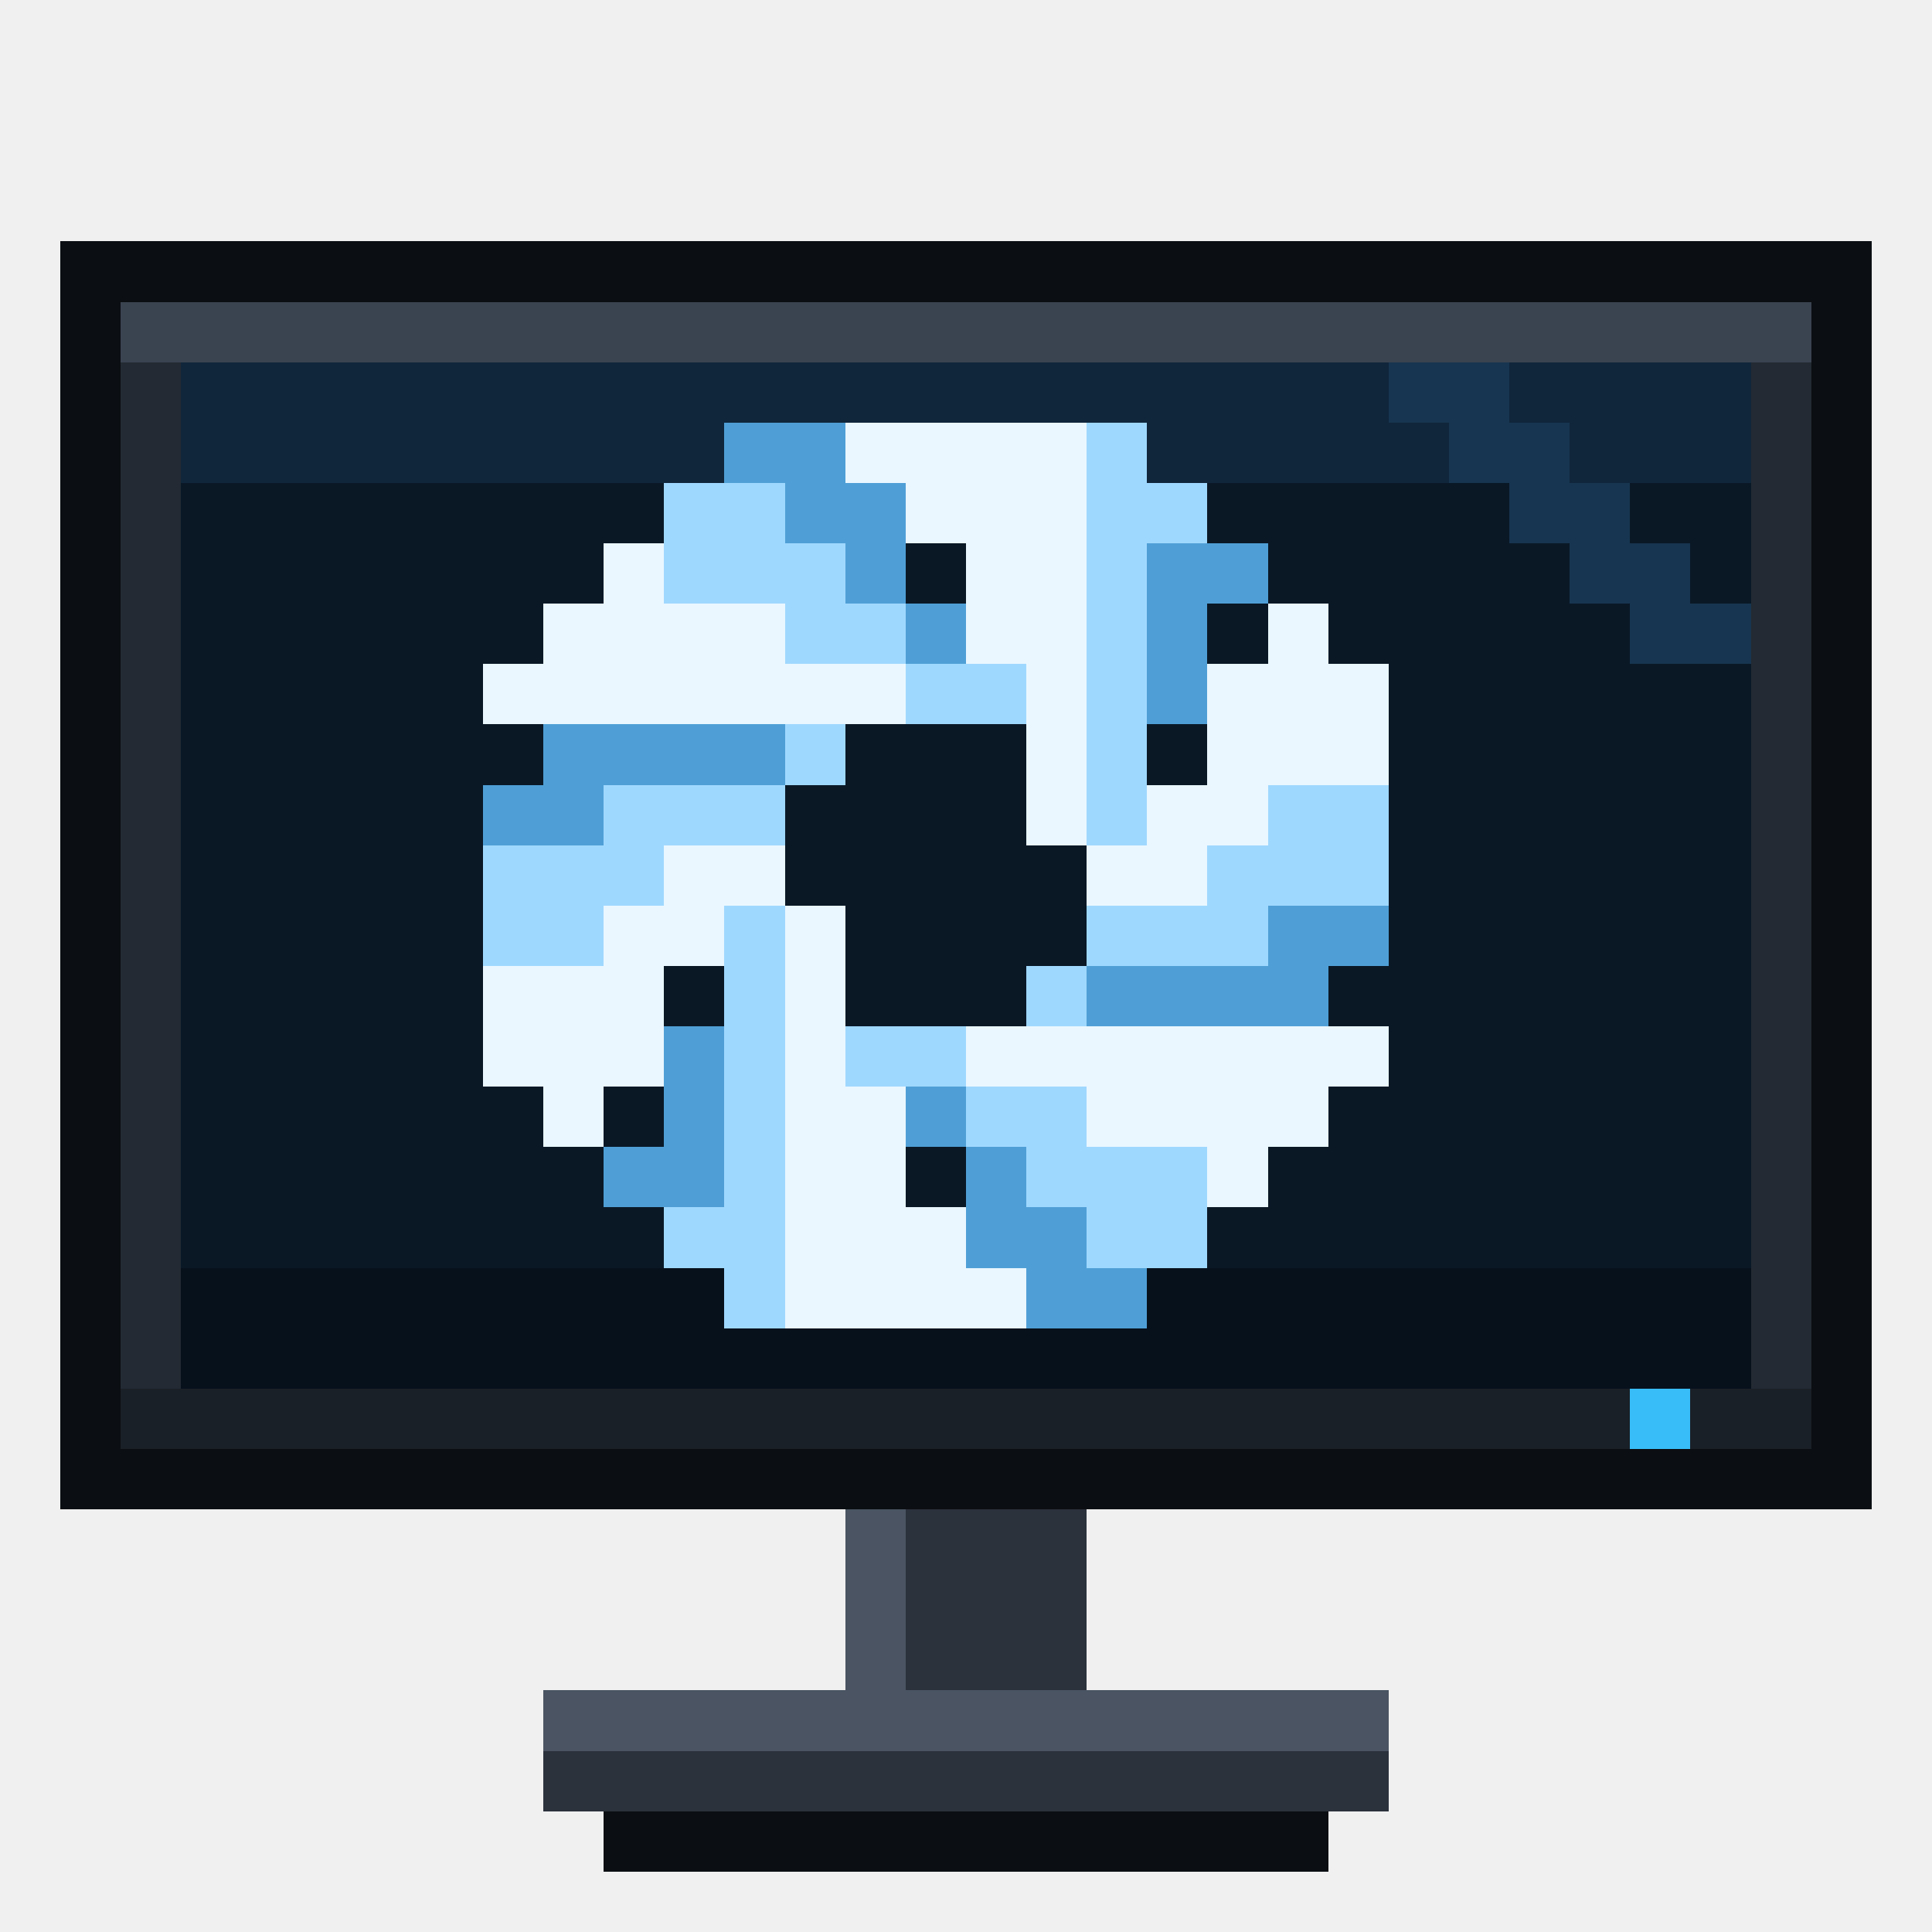
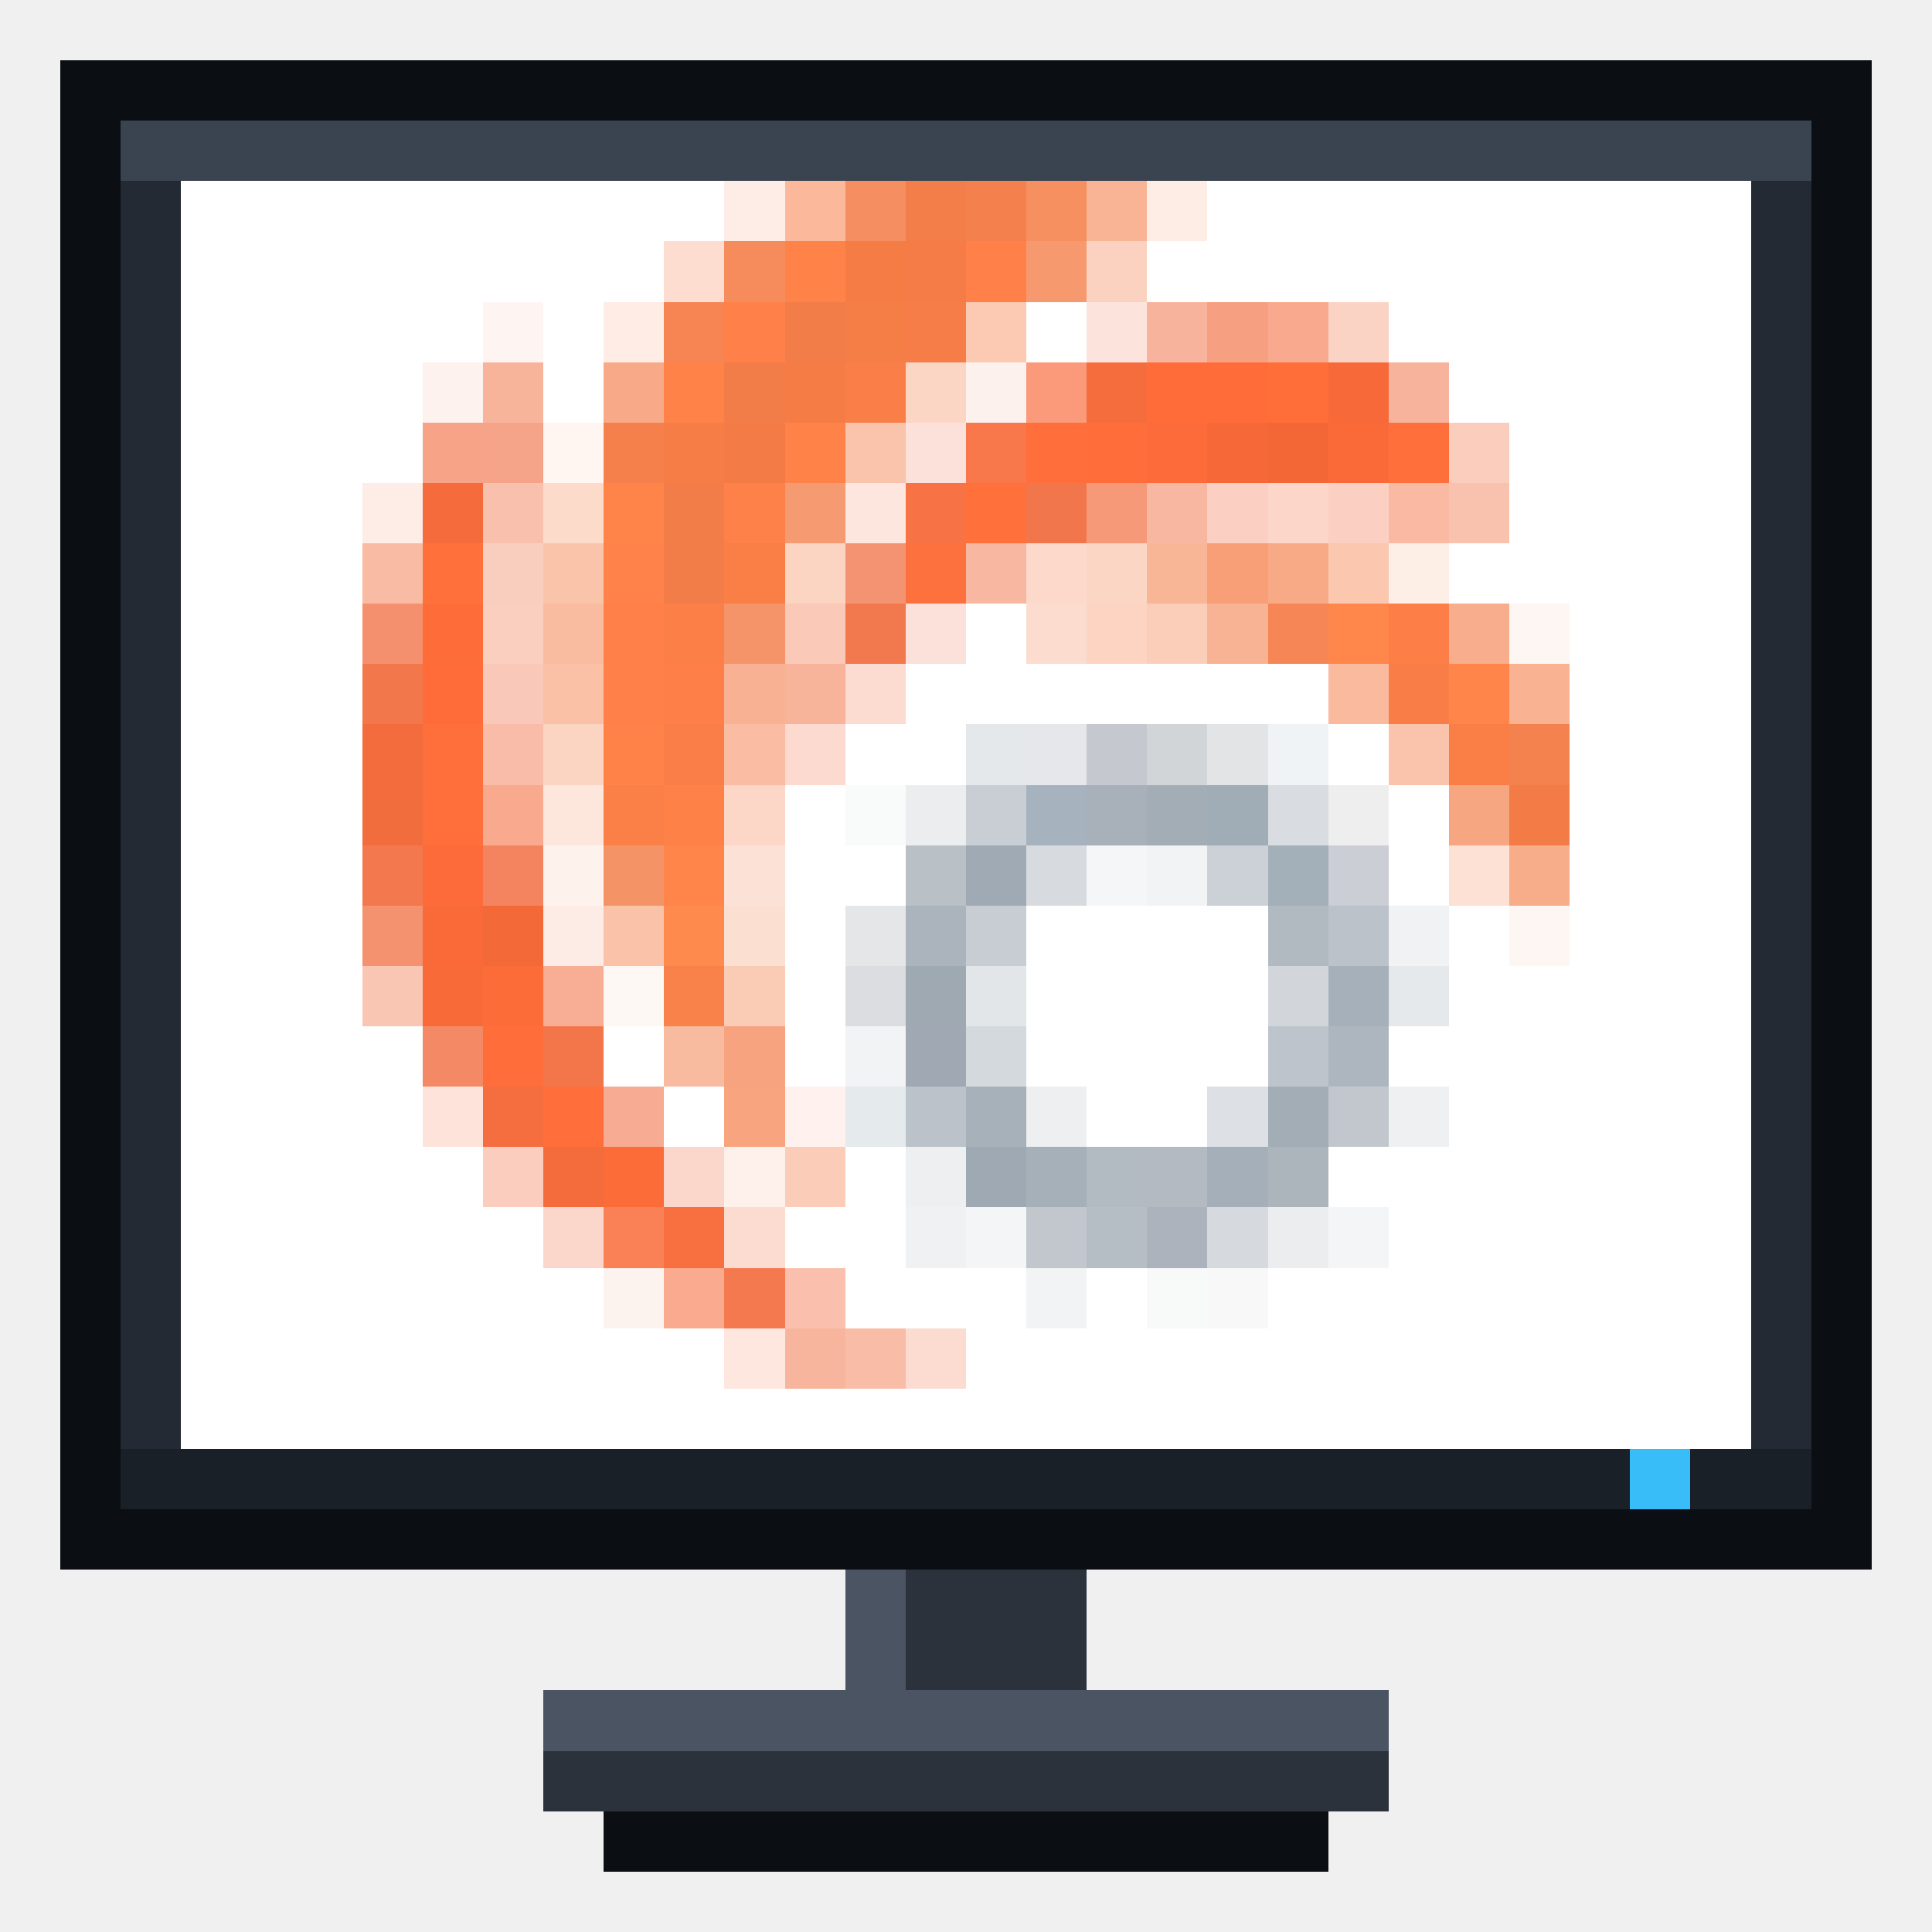
<svg xmlns="http://www.w3.org/2000/svg" viewBox="0 0 32 32" shape-rendering="crispEdges">
-   <rect x="1" y="4" width="30" height="1" fill="#0b0e12" />
+   <rect x="1" y="1" width="30" height="1" fill="#0b0e12" />
+   <rect x="1" y="2" width="1" height="1" fill="#0b0e12" />
+   <rect x="2" y="2" width="28" height="1" fill="#3a4350" />
+   <rect x="30" y="2" width="1" height="1" fill="#0b0e12" />
+   <rect x="1" y="3" width="1" height="1" fill="#0b0e12" />
+   <rect x="2" y="3" width="1" height="1" fill="#232a33" />
+   <rect x="3" y="3" width="9" height="1" fill="#ffffff" />
+   <rect x="12" y="3" width="1" height="1" fill="#fdede6" />
+   <rect x="13" y="3" width="1" height="1" fill="#fbb89a" />
+   <rect x="14" y="3" width="1" height="1" fill="#f58e61" />
+   <rect x="15" y="3" width="1" height="1" fill="#f47e49" />
+   <rect x="16" y="3" width="1" height="1" fill="#f4804e" />
+   <rect x="17" y="3" width="1" height="1" fill="#f69061" />
+   <rect x="18" y="3" width="1" height="1" fill="#f9b395" />
+   <rect x="19" y="3" width="1" height="1" fill="#fdede5" />
+   <rect x="20" y="3" width="9" height="1" fill="#ffffff" />
+   <rect x="29" y="3" width="1" height="1" fill="#232a33" />
+   <rect x="30" y="3" width="1" height="1" fill="#0b0e12" />
+   <rect x="1" y="4" width="1" height="1" fill="#0b0e12" />
+   <rect x="2" y="4" width="1" height="1" fill="#232a33" />
+   <rect x="3" y="4" width="8" height="1" fill="#ffffff" />
+   <rect x="11" y="4" width="1" height="1" fill="#fcddd0" />
+   <rect x="12" y="4" width="1" height="1" fill="#f68b5b" />
+   <rect x="13" y="4" width="1" height="1" fill="#ff8249" />
+   <rect x="14" y="4" width="1" height="1" fill="#f67c46" />
+   <rect x="15" y="4" width="1" height="1" fill="#f57c46" />
+   <rect x="16" y="4" width="1" height="1" fill="#ff8149" />
+   <rect x="17" y="4" width="1" height="1" fill="#f6996e" />
+   <rect x="18" y="4" width="1" height="1" fill="#fbd2c0" />
+   <rect x="19" y="4" width="10" height="1" fill="#ffffff" />
+   <rect x="29" y="4" width="1" height="1" fill="#232a33" />
+   <rect x="30" y="4" width="1" height="1" fill="#0b0e12" />
  <rect x="1" y="5" width="1" height="1" fill="#0b0e12" />
-   <rect x="2" y="5" width="28" height="1" fill="#3a4350" />
+   <rect x="2" y="5" width="1" height="1" fill="#232a33" />
+   <rect x="3" y="5" width="5" height="1" fill="#ffffff" />
+   <rect x="8" y="5" width="1" height="1" fill="#fef5f3" />
+   <rect x="9" y="5" width="1" height="1" fill="#ffffff" />
+   <rect x="10" y="5" width="1" height="1" fill="#feece5" />
+   <rect x="11" y="5" width="1" height="1" fill="#f78554" />
+   <rect x="12" y="5" width="1" height="1" fill="#ff8048" />
+   <rect x="13" y="5" width="1" height="1" fill="#f27d48" />
+   <rect x="14" y="5" width="1" height="1" fill="#f57d46" />
+   <rect x="15" y="5" width="1" height="1" fill="#f67d47" />
+   <rect x="16" y="5" width="1" height="1" fill="#fcc9b3" />
+   <rect x="17" y="5" width="1" height="1" fill="#ffffff" />
+   <rect x="18" y="5" width="1" height="1" fill="#fce4dd" />
+   <rect x="19" y="5" width="1" height="1" fill="#f8b39c" />
+   <rect x="20" y="5" width="1" height="1" fill="#f69f81" />
+   <rect x="21" y="5" width="1" height="1" fill="#f9a98e" />
+   <rect x="22" y="5" width="1" height="1" fill="#fbd3c5" />
+   <rect x="23" y="5" width="6" height="1" fill="#ffffff" />
+   <rect x="29" y="5" width="1" height="1" fill="#232a33" />
  <rect x="30" y="5" width="1" height="1" fill="#0b0e12" />
  <rect x="1" y="6" width="1" height="1" fill="#0b0e12" />
  <rect x="2" y="6" width="1" height="1" fill="#232a33" />
-   <rect x="3" y="6" width="20" height="1" fill="#10263b" />
-   <rect x="23" y="6" width="2" height="1" fill="#173550" />
-   <rect x="25" y="6" width="4" height="1" fill="#10263b" />
+   <rect x="3" y="6" width="4" height="1" fill="#ffffff" />
+   <rect x="7" y="6" width="1" height="1" fill="#fef2ee" />
+   <rect x="8" y="6" width="1" height="1" fill="#f8b39b" />
+   <rect x="9" y="6" width="1" height="1" fill="#ffffff" />
+   <rect x="10" y="6" width="1" height="1" fill="#f8a987" />
+   <rect x="11" y="6" width="1" height="1" fill="#ff8349" />
+   <rect x="12" y="6" width="1" height="1" fill="#f37d48" />
+   <rect x="13" y="6" width="1" height="1" fill="#f67c46" />
+   <rect x="14" y="6" width="1" height="1" fill="#fa7e48" />
+   <rect x="15" y="6" width="1" height="1" fill="#fbd6c4" />
+   <rect x="16" y="6" width="1" height="1" fill="#fdf1ee" />
+   <rect x="17" y="6" width="1" height="1" fill="#fa9a7a" />
+   <rect x="18" y="6" width="1" height="1" fill="#f56d3d" />
+   <rect x="19" y="6" width="1" height="1" fill="#ff6c3a" />
+   <rect x="20" y="6" width="1" height="1" fill="#ff6c39" />
+   <rect x="21" y="6" width="1" height="1" fill="#ff6d39" />
+   <rect x="22" y="6" width="1" height="1" fill="#f86939" />
+   <rect x="23" y="6" width="1" height="1" fill="#f7b39b" />
+   <rect x="24" y="6" width="5" height="1" fill="#ffffff" />
  <rect x="29" y="6" width="1" height="1" fill="#232a33" />
  <rect x="30" y="6" width="1" height="1" fill="#0b0e12" />
  <rect x="1" y="7" width="1" height="1" fill="#0b0e12" />
  <rect x="2" y="7" width="1" height="1" fill="#232a33" />
-   <rect x="3" y="7" width="9" height="1" fill="#10263b" />
-   <rect x="12" y="7" width="2" height="1" fill="#4f9fd6" />
-   <rect x="14" y="7" width="4" height="1" fill="#eaf7ff" />
-   <rect x="18" y="7" width="1" height="1" fill="#9fd8ff" />
-   <rect x="19" y="7" width="5" height="1" fill="#10263b" />
-   <rect x="24" y="7" width="2" height="1" fill="#173550" />
-   <rect x="26" y="7" width="3" height="1" fill="#10263b" />
+   <rect x="3" y="7" width="4" height="1" fill="#ffffff" />
+   <rect x="7" y="7" width="1" height="1" fill="#f6a387" />
+   <rect x="8" y="7" width="1" height="1" fill="#f6a489" />
+   <rect x="9" y="7" width="1" height="1" fill="#fff6f1" />
+   <rect x="10" y="7" width="1" height="1" fill="#f6804c" />
+   <rect x="11" y="7" width="1" height="1" fill="#f67d46" />
+   <rect x="12" y="7" width="1" height="1" fill="#f37c46" />
+   <rect x="13" y="7" width="1" height="1" fill="#ff8249" />
+   <rect x="14" y="7" width="1" height="1" fill="#fac3ab" />
+   <rect x="15" y="7" width="1" height="1" fill="#fbe1d9" />
+   <rect x="16" y="7" width="1" height="1" fill="#f8774b" />
+   <rect x="17" y="7" width="1" height="1" fill="#ff6e3b" />
+   <rect x="18" y="7" width="1" height="1" fill="#ff6d3a" />
+   <rect x="19" y="7" width="1" height="1" fill="#fc6b39" />
+   <rect x="20" y="7" width="1" height="1" fill="#f66837" />
+   <rect x="21" y="7" width="1" height="1" fill="#f36737" />
+   <rect x="22" y="7" width="1" height="1" fill="#f96a38" />
+   <rect x="23" y="7" width="1" height="1" fill="#ff6f3b" />
+   <rect x="24" y="7" width="1" height="1" fill="#facdbd" />
+   <rect x="25" y="7" width="4" height="1" fill="#ffffff" />
  <rect x="29" y="7" width="1" height="1" fill="#232a33" />
  <rect x="30" y="7" width="1" height="1" fill="#0b0e12" />
  <rect x="1" y="8" width="1" height="1" fill="#0b0e12" />
  <rect x="2" y="8" width="1" height="1" fill="#232a33" />
-   <rect x="3" y="8" width="8" height="1" fill="#0a1826" />
-   <rect x="11" y="8" width="2" height="1" fill="#9fd8ff" />
-   <rect x="13" y="8" width="2" height="1" fill="#4f9fd6" />
-   <rect x="15" y="8" width="3" height="1" fill="#eaf7ff" />
-   <rect x="18" y="8" width="2" height="1" fill="#9fd8ff" />
-   <rect x="20" y="8" width="5" height="1" fill="#0a1826" />
-   <rect x="25" y="8" width="2" height="1" fill="#173550" />
-   <rect x="27" y="8" width="2" height="1" fill="#0a1826" />
+   <rect x="3" y="8" width="3" height="1" fill="#ffffff" />
+   <rect x="6" y="8" width="1" height="1" fill="#feece6" />
+   <rect x="7" y="8" width="1" height="1" fill="#f66b3c" />
+   <rect x="8" y="8" width="1" height="1" fill="#f9c0ad" />
+   <rect x="9" y="8" width="1" height="1" fill="#fcdbcb" />
+   <rect x="10" y="8" width="1" height="1" fill="#ff844a" />
+   <rect x="11" y="8" width="1" height="1" fill="#f27d48" />
+   <rect x="12" y="8" width="1" height="1" fill="#fd8148" />
+   <rect x="13" y="8" width="1" height="1" fill="#f69b71" />
+   <rect x="14" y="8" width="1" height="1" fill="#fde6de" />
+   <rect x="15" y="8" width="1" height="1" fill="#f77346" />
+   <rect x="16" y="8" width="1" height="1" fill="#ff703b" />
+   <rect x="17" y="8" width="1" height="1" fill="#f2764b" />
+   <rect x="18" y="8" width="1" height="1" fill="#f59979" />
+   <rect x="19" y="8" width="1" height="1" fill="#f8b7a1" />
+   <rect x="20" y="8" width="1" height="1" fill="#fbd0c2" />
+   <rect x="21" y="8" width="1" height="1" fill="#fbd6c9" />
+   <rect x="22" y="8" width="1" height="1" fill="#fbd0c3" />
+   <rect x="23" y="8" width="1" height="1" fill="#fab9a3" />
+   <rect x="24" y="8" width="1" height="1" fill="#f9c2ae" />
+   <rect x="25" y="8" width="4" height="1" fill="#ffffff" />
  <rect x="29" y="8" width="1" height="1" fill="#232a33" />
  <rect x="30" y="8" width="1" height="1" fill="#0b0e12" />
  <rect x="1" y="9" width="1" height="1" fill="#0b0e12" />
  <rect x="2" y="9" width="1" height="1" fill="#232a33" />
-   <rect x="3" y="9" width="7" height="1" fill="#0a1826" />
-   <rect x="10" y="9" width="1" height="1" fill="#eaf7ff" />
-   <rect x="11" y="9" width="3" height="1" fill="#9fd8ff" />
-   <rect x="14" y="9" width="1" height="1" fill="#4f9fd6" />
-   <rect x="15" y="9" width="1" height="1" fill="#0a1826" />
-   <rect x="16" y="9" width="2" height="1" fill="#eaf7ff" />
-   <rect x="18" y="9" width="1" height="1" fill="#9fd8ff" />
-   <rect x="19" y="9" width="2" height="1" fill="#4f9fd6" />
-   <rect x="21" y="9" width="5" height="1" fill="#0a1826" />
-   <rect x="26" y="9" width="2" height="1" fill="#173550" />
-   <rect x="28" y="9" width="1" height="1" fill="#0a1826" />
+   <rect x="3" y="9" width="3" height="1" fill="#ffffff" />
+   <rect x="6" y="9" width="1" height="1" fill="#fabba5" />
+   <rect x="7" y="9" width="1" height="1" fill="#ff703b" />
+   <rect x="8" y="9" width="1" height="1" fill="#facebe" />
+   <rect x="9" y="9" width="1" height="1" fill="#fac4aa" />
+   <rect x="10" y="9" width="1" height="1" fill="#ff824a" />
+   <rect x="11" y="9" width="1" height="1" fill="#f37d48" />
+   <rect x="12" y="9" width="1" height="1" fill="#f97f47" />
+   <rect x="13" y="9" width="1" height="1" fill="#fcd4c2" />
+   <rect x="14" y="9" width="1" height="1" fill="#f49371" />
+   <rect x="15" y="9" width="1" height="1" fill="#fd713f" />
+   <rect x="16" y="9" width="1" height="1" fill="#f7b7a0" />
+   <rect x="17" y="9" width="1" height="1" fill="#fcd9cb" />
+   <rect x="18" y="9" width="1" height="1" fill="#fbd6c4" />
+   <rect x="19" y="9" width="1" height="1" fill="#f9b697" />
+   <rect x="20" y="9" width="1" height="1" fill="#f89f77" />
+   <rect x="21" y="9" width="1" height="1" fill="#f8aa87" />
+   <rect x="22" y="9" width="1" height="1" fill="#fbc7af" />
+   <rect x="23" y="9" width="1" height="1" fill="#fdeee6" />
+   <rect x="24" y="9" width="5" height="1" fill="#ffffff" />
  <rect x="29" y="9" width="1" height="1" fill="#232a33" />
  <rect x="30" y="9" width="1" height="1" fill="#0b0e12" />
  <rect x="1" y="10" width="1" height="1" fill="#0b0e12" />
  <rect x="2" y="10" width="1" height="1" fill="#232a33" />
-   <rect x="3" y="10" width="6" height="1" fill="#0a1826" />
-   <rect x="9" y="10" width="4" height="1" fill="#eaf7ff" />
-   <rect x="13" y="10" width="2" height="1" fill="#9fd8ff" />
-   <rect x="15" y="10" width="1" height="1" fill="#4f9fd6" />
-   <rect x="16" y="10" width="2" height="1" fill="#eaf7ff" />
-   <rect x="18" y="10" width="1" height="1" fill="#9fd8ff" />
-   <rect x="19" y="10" width="1" height="1" fill="#4f9fd6" />
-   <rect x="20" y="10" width="1" height="1" fill="#0a1826" />
-   <rect x="21" y="10" width="1" height="1" fill="#eaf7ff" />
-   <rect x="22" y="10" width="5" height="1" fill="#0a1826" />
-   <rect x="27" y="10" width="2" height="1" fill="#173550" />
+   <rect x="3" y="10" width="3" height="1" fill="#ffffff" />
+   <rect x="6" y="10" width="1" height="1" fill="#f5906f" />
+   <rect x="7" y="10" width="1" height="1" fill="#fe6d39" />
+   <rect x="8" y="10" width="1" height="1" fill="#fbcfc0" />
+   <rect x="9" y="10" width="1" height="1" fill="#f9bca0" />
+   <rect x="10" y="10" width="1" height="1" fill="#ff8149" />
+   <rect x="11" y="10" width="1" height="1" fill="#fc7f47" />
+   <rect x="12" y="10" width="1" height="1" fill="#f59469" />
+   <rect x="13" y="10" width="1" height="1" fill="#fac9b7" />
+   <rect x="14" y="10" width="1" height="1" fill="#f2784e" />
+   <rect x="15" y="10" width="1" height="1" fill="#fbe1d9" />
+   <rect x="16" y="10" width="1" height="1" fill="#ffffff" />
+   <rect x="17" y="10" width="1" height="1" fill="#fcdccf" />
+   <rect x="18" y="10" width="1" height="1" fill="#fdd4c2" />
+   <rect x="19" y="10" width="1" height="1" fill="#fbceba" />
+   <rect x="20" y="10" width="1" height="1" fill="#f7b394" />
+   <rect x="21" y="10" width="1" height="1" fill="#f68656" />
+   <rect x="22" y="10" width="1" height="1" fill="#ff874c" />
+   <rect x="23" y="10" width="1" height="1" fill="#fd7f47" />
+   <rect x="24" y="10" width="1" height="1" fill="#f8ad8c" />
+   <rect x="25" y="10" width="1" height="1" fill="#fef6f3" />
+   <rect x="26" y="10" width="3" height="1" fill="#ffffff" />
  <rect x="29" y="10" width="1" height="1" fill="#232a33" />
  <rect x="30" y="10" width="1" height="1" fill="#0b0e12" />
  <rect x="1" y="11" width="1" height="1" fill="#0b0e12" />
  <rect x="2" y="11" width="1" height="1" fill="#232a33" />
-   <rect x="3" y="11" width="5" height="1" fill="#0a1826" />
-   <rect x="8" y="11" width="7" height="1" fill="#eaf7ff" />
-   <rect x="15" y="11" width="2" height="1" fill="#9fd8ff" />
-   <rect x="17" y="11" width="1" height="1" fill="#eaf7ff" />
-   <rect x="18" y="11" width="1" height="1" fill="#9fd8ff" />
-   <rect x="19" y="11" width="1" height="1" fill="#4f9fd6" />
-   <rect x="20" y="11" width="3" height="1" fill="#eaf7ff" />
-   <rect x="23" y="11" width="6" height="1" fill="#0a1826" />
+   <rect x="3" y="11" width="3" height="1" fill="#ffffff" />
+   <rect x="6" y="11" width="1" height="1" fill="#f2774b" />
+   <rect x="7" y="11" width="1" height="1" fill="#ff6c39" />
+   <rect x="8" y="11" width="1" height="1" fill="#fac8b8" />
+   <rect x="9" y="11" width="1" height="1" fill="#fac1a7" />
+   <rect x="10" y="11" width="1" height="1" fill="#ff8149" />
+   <rect x="11" y="11" width="1" height="1" fill="#fe8048" />
+   <rect x="12" y="11" width="1" height="1" fill="#f8b293" />
+   <rect x="13" y="11" width="1" height="1" fill="#f8b39b" />
+   <rect x="14" y="11" width="1" height="1" fill="#fcdcd1" />
+   <rect x="15" y="11" width="7" height="1" fill="#ffffff" />
+   <rect x="22" y="11" width="1" height="1" fill="#faba9d" />
+   <rect x="23" y="11" width="1" height="1" fill="#f87d47" />
+   <rect x="24" y="11" width="1" height="1" fill="#ff854b" />
+   <rect x="25" y="11" width="1" height="1" fill="#f9b292" />
+   <rect x="26" y="11" width="3" height="1" fill="#ffffff" />
  <rect x="29" y="11" width="1" height="1" fill="#232a33" />
  <rect x="30" y="11" width="1" height="1" fill="#0b0e12" />
  <rect x="1" y="12" width="1" height="1" fill="#0b0e12" />
  <rect x="2" y="12" width="1" height="1" fill="#232a33" />
-   <rect x="3" y="12" width="6" height="1" fill="#0a1826" />
-   <rect x="9" y="12" width="4" height="1" fill="#4f9fd6" />
-   <rect x="13" y="12" width="1" height="1" fill="#9fd8ff" />
-   <rect x="14" y="12" width="3" height="1" fill="#0a1826" />
-   <rect x="17" y="12" width="1" height="1" fill="#eaf7ff" />
-   <rect x="18" y="12" width="1" height="1" fill="#9fd8ff" />
-   <rect x="19" y="12" width="1" height="1" fill="#0a1826" />
-   <rect x="20" y="12" width="3" height="1" fill="#eaf7ff" />
-   <rect x="23" y="12" width="6" height="1" fill="#0a1826" />
+   <rect x="3" y="12" width="3" height="1" fill="#ffffff" />
+   <rect x="6" y="12" width="1" height="1" fill="#f26c3e" />
+   <rect x="7" y="12" width="1" height="1" fill="#ff6f3b" />
+   <rect x="8" y="12" width="1" height="1" fill="#f9bca8" />
+   <rect x="9" y="12" width="1" height="1" fill="#fbd4c2" />
+   <rect x="10" y="12" width="1" height="1" fill="#ff8349" />
+   <rect x="11" y="12" width="1" height="1" fill="#f97e47" />
+   <rect x="12" y="12" width="1" height="1" fill="#fabda4" />
+   <rect x="13" y="12" width="1" height="1" fill="#fcdacf" />
+   <rect x="14" y="12" width="2" height="1" fill="#ffffff" />
+   <rect x="16" y="12" width="1" height="1" fill="#e4e8ea" />
+   <rect x="17" y="12" width="1" height="1" fill="#e6e7ea" />
+   <rect x="18" y="12" width="1" height="1" fill="#c5c8ce" />
+   <rect x="19" y="12" width="1" height="1" fill="#d2d5d8" />
+   <rect x="20" y="12" width="1" height="1" fill="#e2e4e5" />
+   <rect x="21" y="12" width="1" height="1" fill="#f0f3f5" />
+   <rect x="22" y="12" width="1" height="1" fill="#ffffff" />
+   <rect x="23" y="12" width="1" height="1" fill="#fac3ac" />
+   <rect x="24" y="12" width="1" height="1" fill="#fa7f47" />
+   <rect x="25" y="12" width="1" height="1" fill="#f4824e" />
+   <rect x="26" y="12" width="3" height="1" fill="#ffffff" />
  <rect x="29" y="12" width="1" height="1" fill="#232a33" />
  <rect x="30" y="12" width="1" height="1" fill="#0b0e12" />
  <rect x="1" y="13" width="1" height="1" fill="#0b0e12" />
  <rect x="2" y="13" width="1" height="1" fill="#232a33" />
-   <rect x="3" y="13" width="5" height="1" fill="#0a1826" />
-   <rect x="8" y="13" width="2" height="1" fill="#4f9fd6" />
-   <rect x="10" y="13" width="3" height="1" fill="#9fd8ff" />
-   <rect x="13" y="13" width="4" height="1" fill="#0a1826" />
-   <rect x="17" y="13" width="1" height="1" fill="#eaf7ff" />
-   <rect x="18" y="13" width="1" height="1" fill="#9fd8ff" />
-   <rect x="19" y="13" width="2" height="1" fill="#eaf7ff" />
-   <rect x="21" y="13" width="2" height="1" fill="#9fd8ff" />
-   <rect x="23" y="13" width="6" height="1" fill="#0a1826" />
+   <rect x="3" y="13" width="3" height="1" fill="#ffffff" />
+   <rect x="6" y="13" width="1" height="1" fill="#f26d3e" />
+   <rect x="7" y="13" width="1" height="1" fill="#ff6f3b" />
+   <rect x="8" y="13" width="1" height="1" fill="#f8a98e" />
+   <rect x="9" y="13" width="1" height="1" fill="#fde6db" />
+   <rect x="10" y="13" width="1" height="1" fill="#fa8048" />
+   <rect x="11" y="13" width="1" height="1" fill="#fe8148" />
+   <rect x="12" y="13" width="1" height="1" fill="#fcd6c7" />
+   <rect x="13" y="13" width="1" height="1" fill="#ffffff" />
+   <rect x="14" y="13" width="1" height="1" fill="#f9fafa" />
+   <rect x="15" y="13" width="1" height="1" fill="#ebedef" />
+   <rect x="16" y="13" width="1" height="1" fill="#c8ced4" />
+   <rect x="17" y="13" width="1" height="1" fill="#a6b2bd" />
+   <rect x="18" y="13" width="1" height="1" fill="#a8b0ba" />
+   <rect x="19" y="13" width="1" height="1" fill="#a3adb6" />
+   <rect x="20" y="13" width="1" height="1" fill="#a0acb6" />
+   <rect x="21" y="13" width="1" height="1" fill="#d9dce0" />
+   <rect x="22" y="13" width="1" height="1" fill="#eeeeef" />
+   <rect x="23" y="13" width="1" height="1" fill="#ffffff" />
+   <rect x="24" y="13" width="1" height="1" fill="#f6a782" />
+   <rect x="25" y="13" width="1" height="1" fill="#f37c46" />
+   <rect x="26" y="13" width="3" height="1" fill="#ffffff" />
  <rect x="29" y="13" width="1" height="1" fill="#232a33" />
  <rect x="30" y="13" width="1" height="1" fill="#0b0e12" />
  <rect x="1" y="14" width="1" height="1" fill="#0b0e12" />
  <rect x="2" y="14" width="1" height="1" fill="#232a33" />
-   <rect x="3" y="14" width="5" height="1" fill="#0a1826" />
-   <rect x="8" y="14" width="3" height="1" fill="#9fd8ff" />
-   <rect x="11" y="14" width="2" height="1" fill="#eaf7ff" />
-   <rect x="13" y="14" width="5" height="1" fill="#0a1826" />
-   <rect x="18" y="14" width="2" height="1" fill="#eaf7ff" />
-   <rect x="20" y="14" width="3" height="1" fill="#9fd8ff" />
-   <rect x="23" y="14" width="6" height="1" fill="#0a1826" />
+   <rect x="3" y="14" width="3" height="1" fill="#ffffff" />
+   <rect x="6" y="14" width="1" height="1" fill="#f3784e" />
+   <rect x="7" y="14" width="1" height="1" fill="#fc6b39" />
+   <rect x="8" y="14" width="1" height="1" fill="#f4845f" />
+   <rect x="9" y="14" width="1" height="1" fill="#fef2ed" />
+   <rect x="10" y="14" width="1" height="1" fill="#f49366" />
+   <rect x="11" y="14" width="1" height="1" fill="#ff854b" />
+   <rect x="12" y="14" width="1" height="1" fill="#fce2d6" />
+   <rect x="13" y="14" width="2" height="1" fill="#ffffff" />
+   <rect x="15" y="14" width="1" height="1" fill="#b9c1c6" />
+   <rect x="16" y="14" width="1" height="1" fill="#a0aab4" />
+   <rect x="17" y="14" width="1" height="1" fill="#d7dbdf" />
+   <rect x="18" y="14" width="1" height="1" fill="#f5f6f7" />
+   <rect x="19" y="14" width="1" height="1" fill="#f2f3f5" />
+   <rect x="20" y="14" width="1" height="1" fill="#cbd1d6" />
+   <rect x="21" y="14" width="1" height="1" fill="#a3afb9" />
+   <rect x="22" y="14" width="1" height="1" fill="#cbced4" />
+   <rect x="23" y="14" width="1" height="1" fill="#ffffff" />
+   <rect x="24" y="14" width="1" height="1" fill="#fce1d4" />
+   <rect x="25" y="14" width="1" height="1" fill="#f7ad8a" />
+   <rect x="26" y="14" width="3" height="1" fill="#ffffff" />
  <rect x="29" y="14" width="1" height="1" fill="#232a33" />
  <rect x="30" y="14" width="1" height="1" fill="#0b0e12" />
  <rect x="1" y="15" width="1" height="1" fill="#0b0e12" />
  <rect x="2" y="15" width="1" height="1" fill="#232a33" />
-   <rect x="3" y="15" width="5" height="1" fill="#0a1826" />
-   <rect x="8" y="15" width="2" height="1" fill="#9fd8ff" />
-   <rect x="10" y="15" width="2" height="1" fill="#eaf7ff" />
-   <rect x="12" y="15" width="1" height="1" fill="#9fd8ff" />
-   <rect x="13" y="15" width="1" height="1" fill="#eaf7ff" />
-   <rect x="14" y="15" width="4" height="1" fill="#0a1826" />
-   <rect x="18" y="15" width="3" height="1" fill="#9fd8ff" />
-   <rect x="21" y="15" width="2" height="1" fill="#4f9fd6" />
-   <rect x="23" y="15" width="6" height="1" fill="#0a1826" />
+   <rect x="3" y="15" width="3" height="1" fill="#ffffff" />
+   <rect x="6" y="15" width="1" height="1" fill="#f49270" />
+   <rect x="7" y="15" width="1" height="1" fill="#fa6a38" />
+   <rect x="8" y="15" width="1" height="1" fill="#f46938" />
+   <rect x="9" y="15" width="1" height="1" fill="#fdebe5" />
+   <rect x="10" y="15" width="1" height="1" fill="#fac2a9" />
+   <rect x="11" y="15" width="1" height="1" fill="#ff8a4e" />
+   <rect x="12" y="15" width="1" height="1" fill="#fbdfd1" />
+   <rect x="13" y="15" width="1" height="1" fill="#ffffff" />
+   <rect x="14" y="15" width="1" height="1" fill="#e4e6e8" />
+   <rect x="15" y="15" width="1" height="1" fill="#abb4bd" />
+   <rect x="16" y="15" width="1" height="1" fill="#c8ccd3" />
+   <rect x="17" y="15" width="4" height="1" fill="#ffffff" />
+   <rect x="21" y="15" width="1" height="1" fill="#b1bac1" />
+   <rect x="22" y="15" width="1" height="1" fill="#bcc2ca" />
+   <rect x="23" y="15" width="1" height="1" fill="#f1f2f4" />
+   <rect x="24" y="15" width="1" height="1" fill="#ffffff" />
+   <rect x="25" y="15" width="1" height="1" fill="#fef6f2" />
+   <rect x="26" y="15" width="3" height="1" fill="#ffffff" />
  <rect x="29" y="15" width="1" height="1" fill="#232a33" />
  <rect x="30" y="15" width="1" height="1" fill="#0b0e12" />
  <rect x="1" y="16" width="1" height="1" fill="#0b0e12" />
  <rect x="2" y="16" width="1" height="1" fill="#232a33" />
-   <rect x="3" y="16" width="5" height="1" fill="#0a1826" />
-   <rect x="8" y="16" width="3" height="1" fill="#eaf7ff" />
-   <rect x="11" y="16" width="1" height="1" fill="#0a1826" />
-   <rect x="12" y="16" width="1" height="1" fill="#9fd8ff" />
-   <rect x="13" y="16" width="1" height="1" fill="#eaf7ff" />
-   <rect x="14" y="16" width="3" height="1" fill="#0a1826" />
-   <rect x="17" y="16" width="1" height="1" fill="#9fd8ff" />
-   <rect x="18" y="16" width="4" height="1" fill="#4f9fd6" />
-   <rect x="22" y="16" width="7" height="1" fill="#0a1826" />
+   <rect x="3" y="16" width="3" height="1" fill="#ffffff" />
+   <rect x="6" y="16" width="1" height="1" fill="#f9c6b3" />
+   <rect x="7" y="16" width="1" height="1" fill="#f86a38" />
+   <rect x="8" y="16" width="1" height="1" fill="#fb6c39" />
+   <rect x="9" y="16" width="1" height="1" fill="#f7ae95" />
+   <rect x="10" y="16" width="1" height="1" fill="#fef8f4" />
+   <rect x="11" y="16" width="1" height="1" fill="#f9814a" />
+   <rect x="12" y="16" width="1" height="1" fill="#faccb6" />
+   <rect x="13" y="16" width="1" height="1" fill="#ffffff" />
+   <rect x="14" y="16" width="1" height="1" fill="#dbdde0" />
+   <rect x="15" y="16" width="1" height="1" fill="#9ea9b2" />
+   <rect x="16" y="16" width="1" height="1" fill="#e3e6e9" />
+   <rect x="17" y="16" width="4" height="1" fill="#ffffff" />
+   <rect x="21" y="16" width="1" height="1" fill="#d2d6db" />
+   <rect x="22" y="16" width="1" height="1" fill="#a5b0bb" />
+   <rect x="23" y="16" width="1" height="1" fill="#e6e9eb" />
+   <rect x="24" y="16" width="5" height="1" fill="#ffffff" />
  <rect x="29" y="16" width="1" height="1" fill="#232a33" />
  <rect x="30" y="16" width="1" height="1" fill="#0b0e12" />
  <rect x="1" y="17" width="1" height="1" fill="#0b0e12" />
  <rect x="2" y="17" width="1" height="1" fill="#232a33" />
-   <rect x="3" y="17" width="5" height="1" fill="#0a1826" />
-   <rect x="8" y="17" width="3" height="1" fill="#eaf7ff" />
-   <rect x="11" y="17" width="1" height="1" fill="#4f9fd6" />
-   <rect x="12" y="17" width="1" height="1" fill="#9fd8ff" />
-   <rect x="13" y="17" width="1" height="1" fill="#eaf7ff" />
-   <rect x="14" y="17" width="2" height="1" fill="#9fd8ff" />
-   <rect x="16" y="17" width="7" height="1" fill="#eaf7ff" />
-   <rect x="23" y="17" width="6" height="1" fill="#0a1826" />
+   <rect x="3" y="17" width="4" height="1" fill="#ffffff" />
+   <rect x="7" y="17" width="1" height="1" fill="#f48a65" />
+   <rect x="8" y="17" width="1" height="1" fill="#ff6e3a" />
+   <rect x="9" y="17" width="1" height="1" fill="#f2764a" />
+   <rect x="10" y="17" width="1" height="1" fill="#ffffff" />
+   <rect x="11" y="17" width="1" height="1" fill="#f8bba0" />
+   <rect x="12" y="17" width="1" height="1" fill="#f7a37f" />
+   <rect x="13" y="17" width="1" height="1" fill="#ffffff" />
+   <rect x="14" y="17" width="1" height="1" fill="#f2f3f4" />
+   <rect x="15" y="17" width="1" height="1" fill="#9fa8b3" />
+   <rect x="16" y="17" width="1" height="1" fill="#d4d9dd" />
+   <rect x="17" y="17" width="4" height="1" fill="#ffffff" />
+   <rect x="21" y="17" width="1" height="1" fill="#bdc4cb" />
+   <rect x="22" y="17" width="1" height="1" fill="#adb6be" />
+   <rect x="23" y="17" width="6" height="1" fill="#ffffff" />
  <rect x="29" y="17" width="1" height="1" fill="#232a33" />
  <rect x="30" y="17" width="1" height="1" fill="#0b0e12" />
  <rect x="1" y="18" width="1" height="1" fill="#0b0e12" />
  <rect x="2" y="18" width="1" height="1" fill="#232a33" />
-   <rect x="3" y="18" width="6" height="1" fill="#0a1826" />
-   <rect x="9" y="18" width="1" height="1" fill="#eaf7ff" />
-   <rect x="10" y="18" width="1" height="1" fill="#0a1826" />
-   <rect x="11" y="18" width="1" height="1" fill="#4f9fd6" />
-   <rect x="12" y="18" width="1" height="1" fill="#9fd8ff" />
-   <rect x="13" y="18" width="2" height="1" fill="#eaf7ff" />
-   <rect x="15" y="18" width="1" height="1" fill="#4f9fd6" />
-   <rect x="16" y="18" width="2" height="1" fill="#9fd8ff" />
-   <rect x="18" y="18" width="4" height="1" fill="#eaf7ff" />
-   <rect x="22" y="18" width="7" height="1" fill="#0a1826" />
+   <rect x="3" y="18" width="4" height="1" fill="#ffffff" />
+   <rect x="7" y="18" width="1" height="1" fill="#fde3da" />
+   <rect x="8" y="18" width="1" height="1" fill="#f46e40" />
+   <rect x="9" y="18" width="1" height="1" fill="#ff6e3b" />
+   <rect x="10" y="18" width="1" height="1" fill="#f6ab92" />
+   <rect x="11" y="18" width="1" height="1" fill="#ffffff" />
+   <rect x="12" y="18" width="1" height="1" fill="#f7a47f" />
+   <rect x="13" y="18" width="1" height="1" fill="#fff2ee" />
+   <rect x="14" y="18" width="1" height="1" fill="#e5eaec" />
+   <rect x="15" y="18" width="1" height="1" fill="#bbc2c9" />
+   <rect x="16" y="18" width="1" height="1" fill="#a7b1b9" />
+   <rect x="17" y="18" width="1" height="1" fill="#edeff1" />
+   <rect x="18" y="18" width="2" height="1" fill="#ffffff" />
+   <rect x="20" y="18" width="1" height="1" fill="#dde0e4" />
+   <rect x="21" y="18" width="1" height="1" fill="#a3adb6" />
+   <rect x="22" y="18" width="1" height="1" fill="#c1c7cd" />
+   <rect x="23" y="18" width="1" height="1" fill="#eef0f2" />
+   <rect x="24" y="18" width="5" height="1" fill="#ffffff" />
  <rect x="29" y="18" width="1" height="1" fill="#232a33" />
  <rect x="30" y="18" width="1" height="1" fill="#0b0e12" />
  <rect x="1" y="19" width="1" height="1" fill="#0b0e12" />
  <rect x="2" y="19" width="1" height="1" fill="#232a33" />
-   <rect x="3" y="19" width="7" height="1" fill="#0a1826" />
-   <rect x="10" y="19" width="2" height="1" fill="#4f9fd6" />
-   <rect x="12" y="19" width="1" height="1" fill="#9fd8ff" />
-   <rect x="13" y="19" width="2" height="1" fill="#eaf7ff" />
-   <rect x="15" y="19" width="1" height="1" fill="#0a1826" />
-   <rect x="16" y="19" width="1" height="1" fill="#4f9fd6" />
-   <rect x="17" y="19" width="3" height="1" fill="#9fd8ff" />
-   <rect x="20" y="19" width="1" height="1" fill="#eaf7ff" />
-   <rect x="21" y="19" width="8" height="1" fill="#0a1826" />
+   <rect x="3" y="19" width="5" height="1" fill="#ffffff" />
+   <rect x="8" y="19" width="1" height="1" fill="#facdbe" />
+   <rect x="9" y="19" width="1" height="1" fill="#f46c3c" />
+   <rect x="10" y="19" width="1" height="1" fill="#fb6c39" />
+   <rect x="11" y="19" width="1" height="1" fill="#fad6cb" />
+   <rect x="12" y="19" width="1" height="1" fill="#fef1eb" />
+   <rect x="13" y="19" width="1" height="1" fill="#fbcdb9" />
+   <rect x="14" y="19" width="1" height="1" fill="#ffffff" />
+   <rect x="15" y="19" width="1" height="1" fill="#edeff0" />
+   <rect x="16" y="19" width="1" height="1" fill="#9fa9b3" />
+   <rect x="17" y="19" width="1" height="1" fill="#a5b0b8" />
+   <rect x="18" y="19" width="1" height="1" fill="#b3bbc2" />
+   <rect x="19" y="19" width="1" height="1" fill="#b3bac1" />
+   <rect x="20" y="19" width="1" height="1" fill="#a5afb9" />
+   <rect x="21" y="19" width="1" height="1" fill="#acb5bb" />
+   <rect x="22" y="19" width="7" height="1" fill="#ffffff" />
  <rect x="29" y="19" width="1" height="1" fill="#232a33" />
  <rect x="30" y="19" width="1" height="1" fill="#0b0e12" />
  <rect x="1" y="20" width="1" height="1" fill="#0b0e12" />
  <rect x="2" y="20" width="1" height="1" fill="#232a33" />
-   <rect x="3" y="20" width="8" height="1" fill="#0a1826" />
-   <rect x="11" y="20" width="2" height="1" fill="#9fd8ff" />
-   <rect x="13" y="20" width="3" height="1" fill="#eaf7ff" />
-   <rect x="16" y="20" width="2" height="1" fill="#4f9fd6" />
-   <rect x="18" y="20" width="2" height="1" fill="#9fd8ff" />
-   <rect x="20" y="20" width="9" height="1" fill="#0a1826" />
+   <rect x="3" y="20" width="6" height="1" fill="#ffffff" />
+   <rect x="9" y="20" width="1" height="1" fill="#fbd7cb" />
+   <rect x="10" y="20" width="1" height="1" fill="#fa8056" />
+   <rect x="11" y="20" width="1" height="1" fill="#f86f40" />
+   <rect x="12" y="20" width="1" height="1" fill="#fcdcd1" />
+   <rect x="13" y="20" width="2" height="1" fill="#ffffff" />
+   <rect x="15" y="20" width="1" height="1" fill="#eff1f3" />
+   <rect x="16" y="20" width="1" height="1" fill="#f3f5f6" />
+   <rect x="17" y="20" width="1" height="1" fill="#c1c7cd" />
+   <rect x="18" y="20" width="1" height="1" fill="#b5bec5" />
+   <rect x="19" y="20" width="1" height="1" fill="#acb3bc" />
+   <rect x="20" y="20" width="1" height="1" fill="#d6dadf" />
+   <rect x="21" y="20" width="1" height="1" fill="#ebedef" />
+   <rect x="22" y="20" width="1" height="1" fill="#f4f5f6" />
+   <rect x="23" y="20" width="6" height="1" fill="#ffffff" />
  <rect x="29" y="20" width="1" height="1" fill="#232a33" />
  <rect x="30" y="20" width="1" height="1" fill="#0b0e12" />
  <rect x="1" y="21" width="1" height="1" fill="#0b0e12" />
  <rect x="2" y="21" width="1" height="1" fill="#232a33" />
-   <rect x="3" y="21" width="9" height="1" fill="#07111c" />
-   <rect x="12" y="21" width="1" height="1" fill="#9fd8ff" />
-   <rect x="13" y="21" width="4" height="1" fill="#eaf7ff" />
-   <rect x="17" y="21" width="2" height="1" fill="#4f9fd6" />
-   <rect x="19" y="21" width="10" height="1" fill="#07111c" />
+   <rect x="3" y="21" width="7" height="1" fill="#ffffff" />
+   <rect x="10" y="21" width="1" height="1" fill="#fcf3ef" />
+   <rect x="11" y="21" width="1" height="1" fill="#faaa8e" />
+   <rect x="12" y="21" width="1" height="1" fill="#f4794e" />
+   <rect x="13" y="21" width="1" height="1" fill="#fac0ad" />
+   <rect x="14" y="21" width="3" height="1" fill="#ffffff" />
+   <rect x="17" y="21" width="1" height="1" fill="#f2f3f5" />
+   <rect x="18" y="21" width="1" height="1" fill="#ffffff" />
+   <rect x="19" y="21" width="1" height="1" fill="#f8f9f9" />
+   <rect x="20" y="21" width="1" height="1" fill="#f8f8f9" />
+   <rect x="21" y="21" width="8" height="1" fill="#ffffff" />
  <rect x="29" y="21" width="1" height="1" fill="#232a33" />
  <rect x="30" y="21" width="1" height="1" fill="#0b0e12" />
  <rect x="1" y="22" width="1" height="1" fill="#0b0e12" />
  <rect x="2" y="22" width="1" height="1" fill="#232a33" />
-   <rect x="3" y="22" width="26" height="1" fill="#07111c" />
+   <rect x="3" y="22" width="9" height="1" fill="#ffffff" />
+   <rect x="12" y="22" width="1" height="1" fill="#fde7df" />
+   <rect x="13" y="22" width="1" height="1" fill="#f8b59e" />
+   <rect x="14" y="22" width="1" height="1" fill="#f9bca7" />
+   <rect x="15" y="22" width="1" height="1" fill="#fcdcd1" />
+   <rect x="16" y="22" width="13" height="1" fill="#ffffff" />
  <rect x="29" y="22" width="1" height="1" fill="#232a33" />
  <rect x="30" y="22" width="1" height="1" fill="#0b0e12" />
  <rect x="1" y="23" width="1" height="1" fill="#0b0e12" />
-   <rect x="2" y="23" width="25" height="1" fill="#1a2027" />
-   <rect x="27" y="23" width="1" height="1" fill="#38bdf8" />
-   <rect x="28" y="23" width="2" height="1" fill="#1a2027" />
+   <rect x="2" y="23" width="1" height="1" fill="#232a33" />
+   <rect x="3" y="23" width="26" height="1" fill="#ffffff" />
+   <rect x="29" y="23" width="1" height="1" fill="#232a33" />
  <rect x="30" y="23" width="1" height="1" fill="#0b0e12" />
-   <rect x="1" y="24" width="30" height="1" fill="#0b0e12" />
-   <rect x="14" y="25" width="1" height="1" fill="#4a5462" />
-   <rect x="15" y="25" width="3" height="1" fill="#2b323c" />
+   <rect x="1" y="24" width="1" height="1" fill="#0b0e12" />
+   <rect x="2" y="24" width="25" height="1" fill="#1a2027" />
+   <rect x="27" y="24" width="1" height="1" fill="#38bdf8" />
+   <rect x="28" y="24" width="2" height="1" fill="#1a2027" />
+   <rect x="30" y="24" width="1" height="1" fill="#0b0e12" />
+   <rect x="1" y="25" width="30" height="1" fill="#0b0e12" />
  <rect x="14" y="26" width="1" height="1" fill="#4a5462" />
  <rect x="15" y="26" width="3" height="1" fill="#2b323c" />
  <rect x="14" y="27" width="1" height="1" fill="#4a5462" />
  <rect x="15" y="27" width="3" height="1" fill="#2b323c" />
  <rect x="9" y="28" width="14" height="1" fill="#4a5462" />
  <rect x="9" y="29" width="14" height="1" fill="#2b323c" />
  <rect x="10" y="30" width="12" height="1" fill="#0b0e12" />
</svg>
